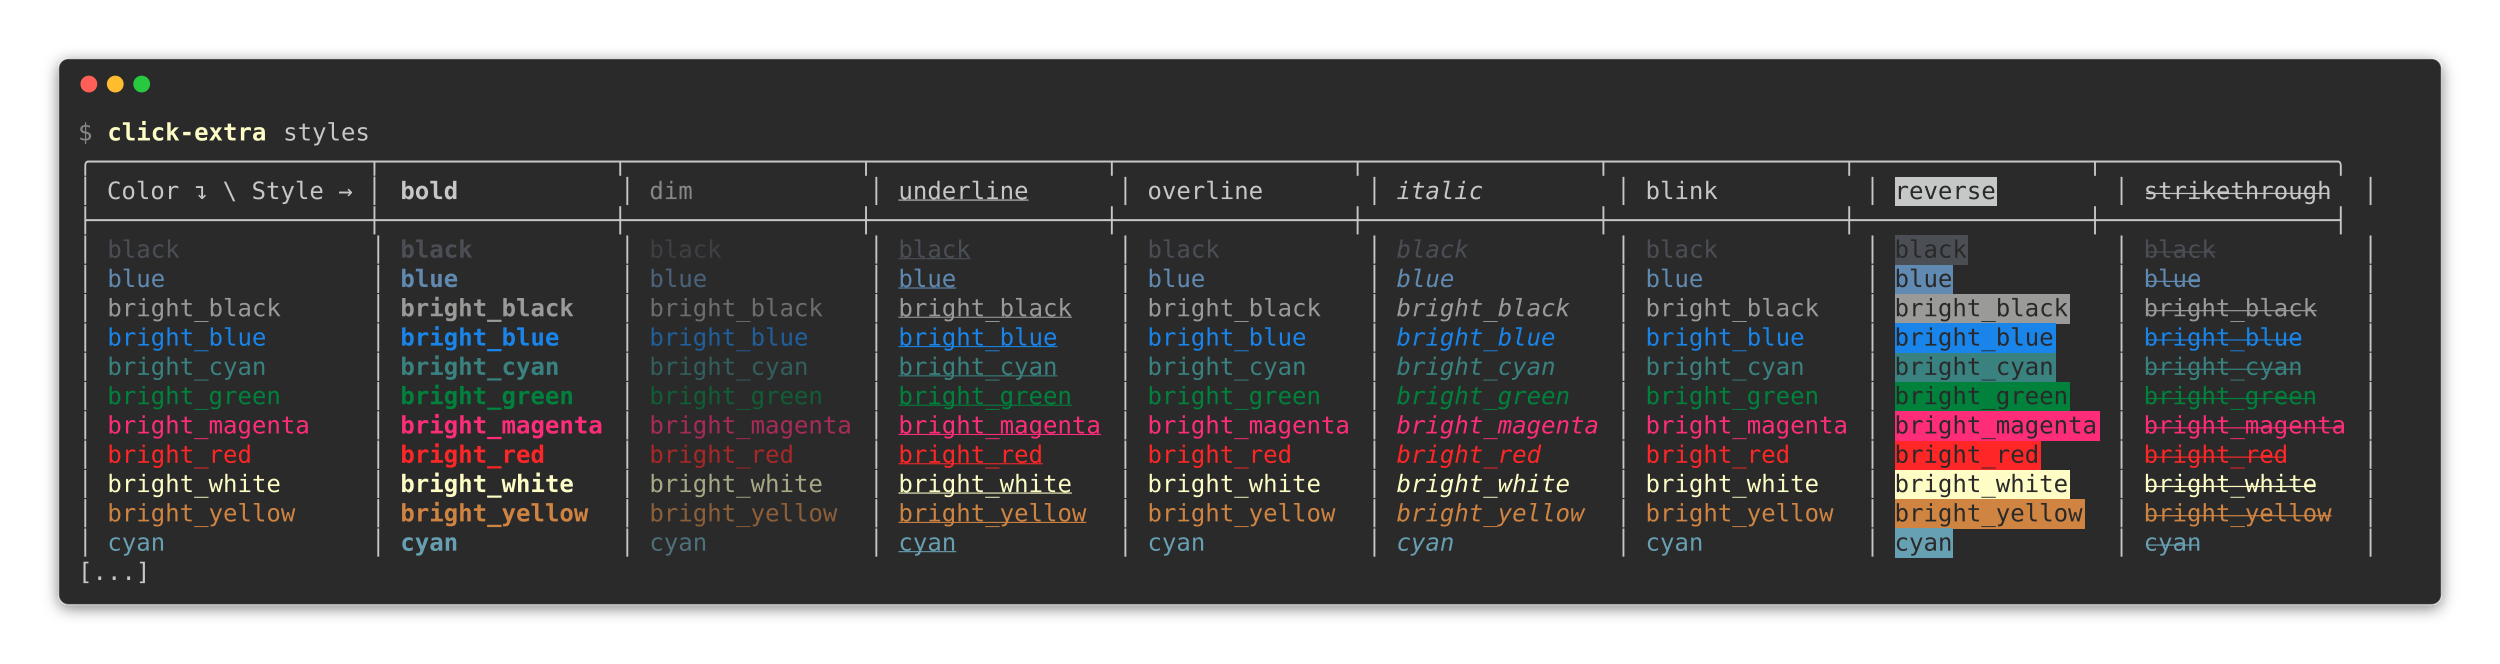
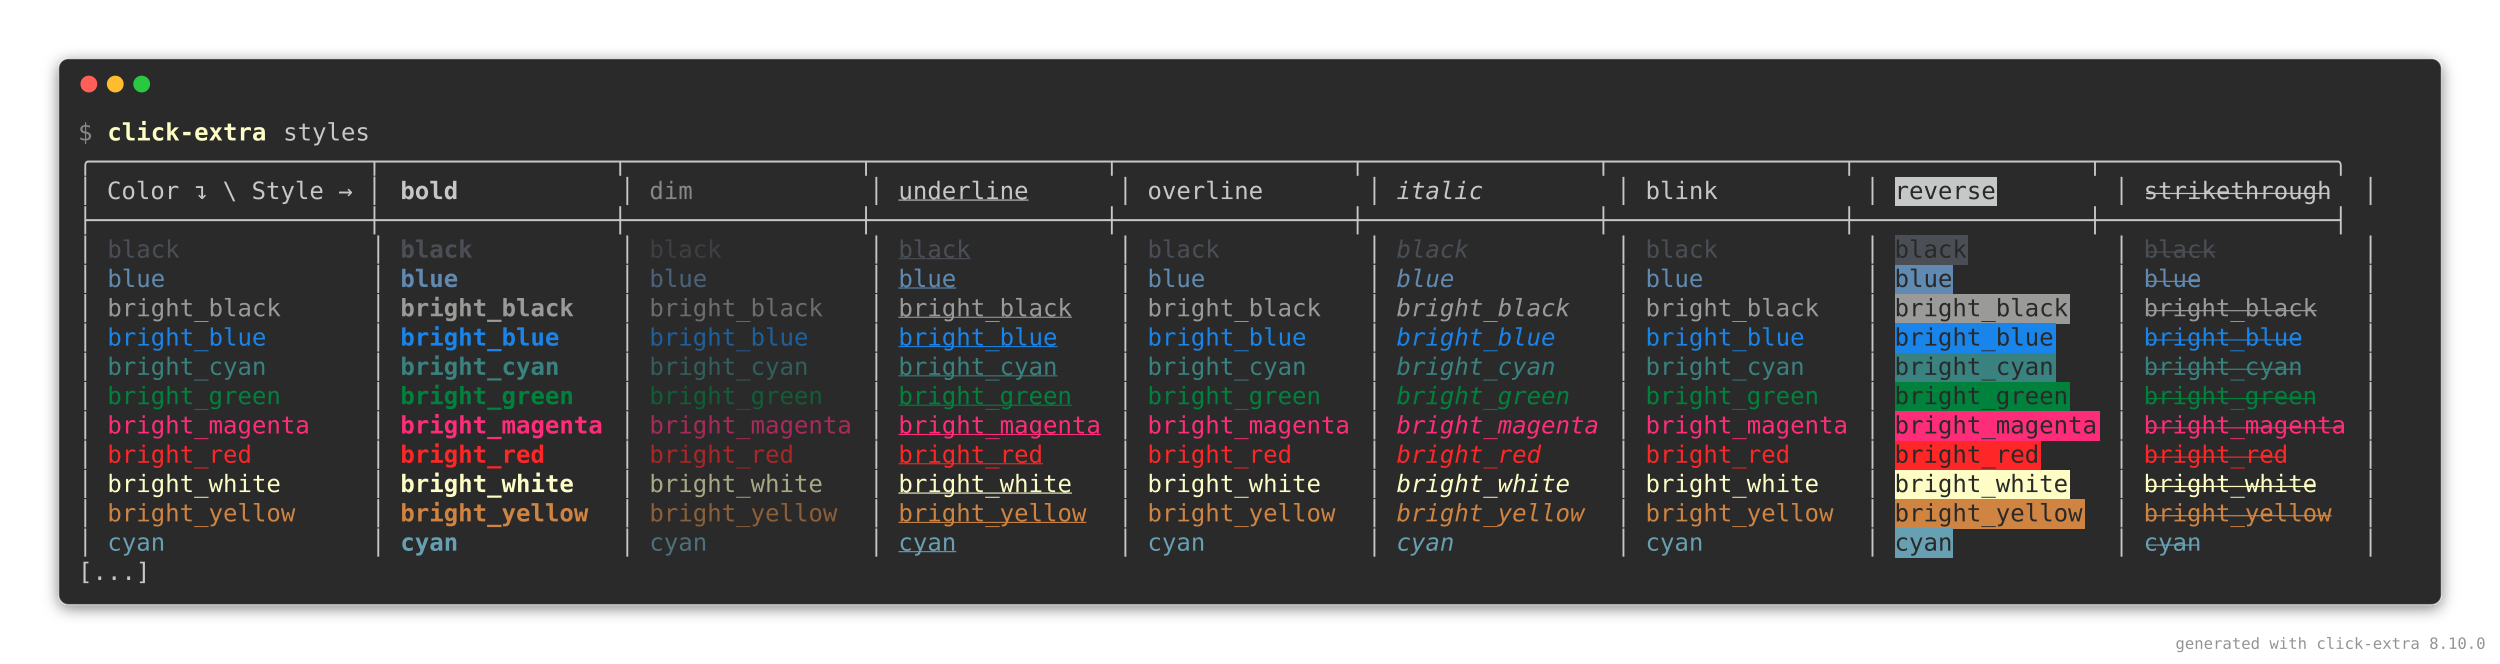
<svg xmlns="http://www.w3.org/2000/svg" class="rich-terminal" viewBox="0 0 2082 552.4">
  <style>

    @font-face {
        font-family: "Fira Code";
        src: local("FiraCode-Regular"),
                url("https://cdnjs.cloudflare.com/ajax/libs/firacode/6.2.0/woff2/FiraCode-Regular.woff2") format("woff2"),
                url("https://cdnjs.cloudflare.com/ajax/libs/firacode/6.2.0/woff/FiraCode-Regular.woff") format("woff");
        font-style: normal;
        font-weight: 400;
    }
    @font-face {
        font-family: "Fira Code";
        src: local("FiraCode-Bold"),
                url("https://cdnjs.cloudflare.com/ajax/libs/firacode/6.2.0/woff2/FiraCode-Bold.woff2") format("woff2"),
                url("https://cdnjs.cloudflare.com/ajax/libs/firacode/6.2.0/woff/FiraCode-Bold.woff") format("woff");
        font-style: bold;
        font-weight: 700;
    }

    .text-styles-screen-matrix {
        font-family: Fira Code, monospace;
        font-size: 20px;
        line-height: 24.4px;
        font-variant-east-asian: full-width;
    }

    .text-styles-screen-title {
        font-size: 18px;
        font-weight: bold;
        font-family: arial;
    }

    .text-styles-screen-r1 { fill: #868887 }
.text-styles-screen-r2 { fill: #c5c8c6 }
.text-styles-screen-r3 { fill: #fdfdc5;font-weight: bold }
.text-styles-screen-r4 { fill: #c5c8c6;font-weight: bold }
.text-styles-screen-r5 { fill: #c5c8c6;text-decoration: underline; }
.text-styles-screen-r6 { fill: #c5c8c6;font-style: italic; }
.text-styles-screen-r7 { fill: #292929 }
.text-styles-screen-r8 { fill: #c5c8c6;text-decoration: line-through; }
.text-styles-screen-r9 { fill: #4b4e55 }
.text-styles-screen-r10 { fill: #4b4e55;font-weight: bold }
.text-styles-screen-r11 { fill: #3d3f43 }
.text-styles-screen-r12 { fill: #4b4e55;text-decoration: underline; }
.text-styles-screen-r13 { fill: #4b4e55;font-style: italic; }
.text-styles-screen-r14 { fill: #4b4e55;text-decoration: line-through; }
.text-styles-screen-r15 { fill: #608ab1 }
.text-styles-screen-r16 { fill: #608ab1;font-weight: bold }
.text-styles-screen-r17 { fill: #4a637a }
.text-styles-screen-r18 { fill: #608ab1;text-decoration: underline; }
.text-styles-screen-r19 { fill: #608ab1;font-style: italic; }
.text-styles-screen-r20 { fill: #608ab1;text-decoration: line-through; }
.text-styles-screen-r21 { fill: #9a9b99 }
.text-styles-screen-r22 { fill: #9a9b99;font-weight: bold }
.text-styles-screen-r23 { fill: #6c6d6c }
.text-styles-screen-r24 { fill: #9a9b99;text-decoration: underline; }
.text-styles-screen-r25 { fill: #9a9b99;font-style: italic; }
.text-styles-screen-r26 { fill: #9a9b99;text-decoration: line-through; }
.text-styles-screen-r27 { fill: #1984e9 }
.text-styles-screen-r28 { fill: #1984e9;font-weight: bold }
.text-styles-screen-r29 { fill: #1f5f9c }
.text-styles-screen-r30 { fill: #1984e9;text-decoration: underline; }
.text-styles-screen-r31 { fill: #1984e9;font-style: italic; }
.text-styles-screen-r32 { fill: #1984e9;text-decoration: line-through; }
.text-styles-screen-r33 { fill: #398280 }
.text-styles-screen-r34 { fill: #398280;font-weight: bold }
.text-styles-screen-r35 { fill: #325e5d }
.text-styles-screen-r36 { fill: #398280;text-decoration: underline; }
.text-styles-screen-r37 { fill: #398280;font-style: italic; }
.text-styles-screen-r38 { fill: #398280;text-decoration: line-through; }
.text-styles-screen-r39 { fill: #00823d }
.text-styles-screen-r40 { fill: #00823d;font-weight: bold }
.text-styles-screen-r41 { fill: #105e35 }
.text-styles-screen-r42 { fill: #00823d;text-decoration: underline; }
.text-styles-screen-r43 { fill: #00823d;font-style: italic; }
.text-styles-screen-r44 { fill: #00823d;text-decoration: line-through; }
.text-styles-screen-r45 { fill: #ff2c7a }
.text-styles-screen-r46 { fill: #ff2c7a;font-weight: bold }
.text-styles-screen-r47 { fill: #a92a59 }
.text-styles-screen-r48 { fill: #ff2c7a;text-decoration: underline; }
.text-styles-screen-r49 { fill: #ff2c7a;font-style: italic; }
.text-styles-screen-r50 { fill: #ff2c7a;text-decoration: line-through; }
.text-styles-screen-r51 { fill: #ff2627 }
.text-styles-screen-r52 { fill: #ff2627;font-weight: bold }
.text-styles-screen-r53 { fill: #a92727 }
.text-styles-screen-r54 { fill: #ff2627;text-decoration: underline; }
.text-styles-screen-r55 { fill: #ff2627;font-style: italic; }
.text-styles-screen-r56 { fill: #ff2627;text-decoration: line-through; }
.text-styles-screen-r57 { fill: #fdfdc5 }
.text-styles-screen-r58 { fill: #a8a886 }
.text-styles-screen-r59 { fill: #fdfdc5;text-decoration: underline; }
.text-styles-screen-r60 { fill: #fdfdc5;font-style: italic; }
.text-styles-screen-r61 { fill: #fdfdc5;text-decoration: line-through; }
.text-styles-screen-r62 { fill: #d08442 }
.text-styles-screen-r63 { fill: #d08442;font-weight: bold }
.text-styles-screen-r64 { fill: #8d5f38 }
.text-styles-screen-r65 { fill: #d08442;text-decoration: underline; }
.text-styles-screen-r66 { fill: #d08442;font-style: italic; }
.text-styles-screen-r67 { fill: #d08442;text-decoration: line-through; }
.text-styles-screen-r68 { fill: #68a0b3 }
.text-styles-screen-r69 { fill: #68a0b3;font-weight: bold }
.text-styles-screen-r70 { fill: #4e707b }
.text-styles-screen-r71 { fill: #68a0b3;text-decoration: underline; }
.text-styles-screen-r72 { fill: #68a0b3;font-style: italic; }
.text-styles-screen-r73 { fill: #68a0b3;text-decoration: line-through; }
    </style>
  <defs>
    <clipPath id="text-styles-screen-clip-terminal">
      <rect x="0" y="0" width="1951.0" height="389.4" />
    </clipPath>
    <clipPath id="text-styles-screen-line-0">
      <rect x="0" y="1.5" width="1952" height="24.65" />
    </clipPath>
    <clipPath id="text-styles-screen-line-1">
      <rect x="0" y="25.9" width="1952" height="24.65" />
    </clipPath>
    <clipPath id="text-styles-screen-line-2">
      <rect x="0" y="50.3" width="1952" height="24.65" />
    </clipPath>
    <clipPath id="text-styles-screen-line-3">
      <rect x="0" y="74.7" width="1952" height="24.65" />
    </clipPath>
    <clipPath id="text-styles-screen-line-4">
      <rect x="0" y="99.1" width="1952" height="24.65" />
    </clipPath>
    <clipPath id="text-styles-screen-line-5">
      <rect x="0" y="123.5" width="1952" height="24.65" />
    </clipPath>
    <clipPath id="text-styles-screen-line-6">
      <rect x="0" y="147.9" width="1952" height="24.65" />
    </clipPath>
    <clipPath id="text-styles-screen-line-7">
      <rect x="0" y="172.3" width="1952" height="24.65" />
    </clipPath>
    <clipPath id="text-styles-screen-line-8">
      <rect x="0" y="196.7" width="1952" height="24.65" />
    </clipPath>
    <clipPath id="text-styles-screen-line-9">
      <rect x="0" y="221.1" width="1952" height="24.65" />
    </clipPath>
    <clipPath id="text-styles-screen-line-10">
      <rect x="0" y="245.5" width="1952" height="24.65" />
    </clipPath>
    <clipPath id="text-styles-screen-line-11">
      <rect x="0" y="269.9" width="1952" height="24.65" />
    </clipPath>
    <clipPath id="text-styles-screen-line-12">
      <rect x="0" y="294.3" width="1952" height="24.65" />
    </clipPath>
    <clipPath id="text-styles-screen-line-13">
      <rect x="0" y="318.7" width="1952" height="24.65" />
    </clipPath>
    <clipPath id="text-styles-screen-line-14">
      <rect x="0" y="343.1" width="1952" height="24.65" />
    </clipPath>
    <filter id="text-styles-screen-shadow" x="-50%" y="-50%" width="200%" height="200%">
      <feDropShadow dx="0" dy="3" stdDeviation="6" flood-color="rgba(0,0,0,0.5)" />
    </filter>
  </defs>
  <g transform="translate(48, 48)">
    <rect fill="#292929" stroke="rgba(255,255,255,0.35)" stroke-width="1" x="1" y="1" width="1984" height="454.4" rx="8" filter="url(#text-styles-screen-shadow)" />
    <g transform="translate(26,22)">
      <circle cx="0" cy="0" r="7" fill="#ff5f57" />
      <circle cx="22" cy="0" r="7" fill="#febc2e" />
      <circle cx="44" cy="0" r="7" fill="#28c840" />
    </g>
    <g transform="translate(17, 49)" clip-path="url(#text-styles-screen-clip-terminal)">
      <rect fill="#c5c8c6" x="1512.8" y="50.3" width="85.4" height="24.65" shape-rendering="crispEdges" />
      <rect fill="#4b4e55" x="1512.8" y="99.1" width="61" height="24.65" shape-rendering="crispEdges" />
      <rect fill="#608ab1" x="1512.8" y="123.5" width="48.8" height="24.65" shape-rendering="crispEdges" />
      <rect fill="#9a9b99" x="1512.8" y="147.9" width="146.4" height="24.65" shape-rendering="crispEdges" />
      <rect fill="#1984e9" x="1512.8" y="172.3" width="134.2" height="24.65" shape-rendering="crispEdges" />
      <rect fill="#398280" x="1512.8" y="196.7" width="134.2" height="24.65" shape-rendering="crispEdges" />
      <rect fill="#00823d" x="1512.8" y="221.1" width="146.4" height="24.65" shape-rendering="crispEdges" />
      <rect fill="#ff2c7a" x="1512.8" y="245.5" width="170.8" height="24.65" shape-rendering="crispEdges" />
      <rect fill="#ff2627" x="1512.8" y="269.9" width="122" height="24.65" shape-rendering="crispEdges" />
      <rect fill="#fdfdc5" x="1512.8" y="294.3" width="146.4" height="24.65" shape-rendering="crispEdges" />
      <rect fill="#d08442" x="1512.8" y="318.7" width="158.6" height="24.65" shape-rendering="crispEdges" />
      <rect fill="#68a0b3" x="1512.8" y="343.1" width="48.8" height="24.65" shape-rendering="crispEdges" />
      <g class="text-styles-screen-matrix">
        <text class="text-styles-screen-r1" x="0" y="20" textLength="12.2" clip-path="url(#text-styles-screen-line-0)">$</text>
        <text class="text-styles-screen-r3" x="24.4" y="20" textLength="134.2" clip-path="url(#text-styles-screen-line-0)">click-extra</text>
        <text class="text-styles-screen-r2" x="170.8" y="20" textLength="73.2" clip-path="url(#text-styles-screen-line-0)">styles</text>
        <text class="text-styles-screen-r2" x="1952" y="20" textLength="12.2" clip-path="url(#text-styles-screen-line-0)">
</text>
        <text class="text-styles-screen-r2" x="0" y="44.4" textLength="1915.4" clip-path="url(#text-styles-screen-line-1)">╭───────────────────┬────────────────┬────────────────┬────────────────┬────────────────┬────────────────┬────────────────┬────────────────┬────────────────╮</text>
        <text class="text-styles-screen-r2" x="1952" y="44.4" textLength="12.2" clip-path="url(#text-styles-screen-line-1)">
</text>
        <text class="text-styles-screen-r2" x="0" y="68.8" textLength="256.2" clip-path="url(#text-styles-screen-line-2)">│ Color ↴ \ Style → │</text>
        <text class="text-styles-screen-r4" x="268.4" y="68.8" textLength="48.8" clip-path="url(#text-styles-screen-line-2)">bold</text>
        <text class="text-styles-screen-r2" x="451.4" y="68.8" textLength="12.2" clip-path="url(#text-styles-screen-line-2)">│</text>
        <text class="text-styles-screen-r1" x="475.8" y="68.8" textLength="36.6" clip-path="url(#text-styles-screen-line-2)">dim</text>
        <text class="text-styles-screen-r2" x="658.8" y="68.8" textLength="12.2" clip-path="url(#text-styles-screen-line-2)">│</text>
        <text class="text-styles-screen-r5" x="683.2" y="68.8" textLength="109.8" clip-path="url(#text-styles-screen-line-2)">underline</text>
        <text class="text-styles-screen-r2" x="866.2" y="68.8" textLength="12.2" clip-path="url(#text-styles-screen-line-2)">│</text>
        <text class="text-styles-screen-r2" x="890.6" y="68.8" textLength="97.6" clip-path="url(#text-styles-screen-line-2)">overline</text>
        <text class="text-styles-screen-r2" x="1073.6" y="68.8" textLength="12.2" clip-path="url(#text-styles-screen-line-2)">│</text>
        <text class="text-styles-screen-r6" x="1098" y="68.8" textLength="73.2" clip-path="url(#text-styles-screen-line-2)">italic</text>
        <text class="text-styles-screen-r2" x="1281" y="68.8" textLength="12.2" clip-path="url(#text-styles-screen-line-2)">│</text>
        <text class="text-styles-screen-r2" x="1305.4" y="68.8" textLength="61" clip-path="url(#text-styles-screen-line-2)">blink</text>
        <text class="text-styles-screen-r2" x="1488.4" y="68.8" textLength="12.2" clip-path="url(#text-styles-screen-line-2)">│</text>
        <text class="text-styles-screen-r7" x="1512.8" y="68.8" textLength="85.4" clip-path="url(#text-styles-screen-line-2)">reverse</text>
        <text class="text-styles-screen-r2" x="1695.8" y="68.8" textLength="12.2" clip-path="url(#text-styles-screen-line-2)">│</text>
        <text class="text-styles-screen-r8" x="1720.2" y="68.8" textLength="158.6" clip-path="url(#text-styles-screen-line-2)">strikethrough</text>
        <text class="text-styles-screen-r2" x="1903.2" y="68.8" textLength="12.2" clip-path="url(#text-styles-screen-line-2)">│</text>
        <text class="text-styles-screen-r2" x="1952" y="68.8" textLength="12.2" clip-path="url(#text-styles-screen-line-2)">
</text>
        <text class="text-styles-screen-r2" x="0" y="93.2" textLength="1915.4" clip-path="url(#text-styles-screen-line-3)">├───────────────────┼────────────────┼────────────────┼────────────────┼────────────────┼────────────────┼────────────────┼────────────────┼────────────────┤</text>
        <text class="text-styles-screen-r2" x="1952" y="93.2" textLength="12.2" clip-path="url(#text-styles-screen-line-3)">
</text>
        <text class="text-styles-screen-r2" x="0" y="117.6" textLength="12.2" clip-path="url(#text-styles-screen-line-4)">│</text>
        <text class="text-styles-screen-r9" x="24.4" y="117.6" textLength="61" clip-path="url(#text-styles-screen-line-4)">black</text>
        <text class="text-styles-screen-r2" x="244" y="117.6" textLength="12.2" clip-path="url(#text-styles-screen-line-4)">│</text>
        <text class="text-styles-screen-r10" x="268.4" y="117.6" textLength="61" clip-path="url(#text-styles-screen-line-4)">black</text>
        <text class="text-styles-screen-r2" x="451.4" y="117.6" textLength="12.2" clip-path="url(#text-styles-screen-line-4)">│</text>
        <text class="text-styles-screen-r11" x="475.8" y="117.6" textLength="61" clip-path="url(#text-styles-screen-line-4)">black</text>
        <text class="text-styles-screen-r2" x="658.8" y="117.6" textLength="12.2" clip-path="url(#text-styles-screen-line-4)">│</text>
        <text class="text-styles-screen-r12" x="683.2" y="117.6" textLength="61" clip-path="url(#text-styles-screen-line-4)">black</text>
        <text class="text-styles-screen-r2" x="866.2" y="117.6" textLength="12.2" clip-path="url(#text-styles-screen-line-4)">│</text>
        <text class="text-styles-screen-r9" x="890.6" y="117.6" textLength="61" clip-path="url(#text-styles-screen-line-4)">black</text>
        <text class="text-styles-screen-r2" x="1073.6" y="117.6" textLength="12.2" clip-path="url(#text-styles-screen-line-4)">│</text>
        <text class="text-styles-screen-r13" x="1098" y="117.6" textLength="61" clip-path="url(#text-styles-screen-line-4)">black</text>
        <text class="text-styles-screen-r2" x="1281" y="117.6" textLength="12.2" clip-path="url(#text-styles-screen-line-4)">│</text>
        <text class="text-styles-screen-r9" x="1305.4" y="117.6" textLength="61" clip-path="url(#text-styles-screen-line-4)">black</text>
        <text class="text-styles-screen-r2" x="1488.4" y="117.6" textLength="12.2" clip-path="url(#text-styles-screen-line-4)">│</text>
        <text class="text-styles-screen-r7" x="1512.8" y="117.6" textLength="61" clip-path="url(#text-styles-screen-line-4)">black</text>
        <text class="text-styles-screen-r2" x="1695.8" y="117.6" textLength="12.2" clip-path="url(#text-styles-screen-line-4)">│</text>
        <text class="text-styles-screen-r14" x="1720.2" y="117.6" textLength="61" clip-path="url(#text-styles-screen-line-4)">black</text>
        <text class="text-styles-screen-r2" x="1903.2" y="117.6" textLength="12.2" clip-path="url(#text-styles-screen-line-4)">│</text>
        <text class="text-styles-screen-r2" x="1952" y="117.6" textLength="12.2" clip-path="url(#text-styles-screen-line-4)">
</text>
        <text class="text-styles-screen-r2" x="0" y="142" textLength="12.2" clip-path="url(#text-styles-screen-line-5)">│</text>
        <text class="text-styles-screen-r15" x="24.4" y="142" textLength="48.8" clip-path="url(#text-styles-screen-line-5)">blue</text>
        <text class="text-styles-screen-r2" x="244" y="142" textLength="12.2" clip-path="url(#text-styles-screen-line-5)">│</text>
        <text class="text-styles-screen-r16" x="268.4" y="142" textLength="48.8" clip-path="url(#text-styles-screen-line-5)">blue</text>
        <text class="text-styles-screen-r2" x="451.4" y="142" textLength="12.2" clip-path="url(#text-styles-screen-line-5)">│</text>
        <text class="text-styles-screen-r17" x="475.8" y="142" textLength="48.8" clip-path="url(#text-styles-screen-line-5)">blue</text>
        <text class="text-styles-screen-r2" x="658.8" y="142" textLength="12.2" clip-path="url(#text-styles-screen-line-5)">│</text>
        <text class="text-styles-screen-r18" x="683.2" y="142" textLength="48.8" clip-path="url(#text-styles-screen-line-5)">blue</text>
        <text class="text-styles-screen-r2" x="866.2" y="142" textLength="12.2" clip-path="url(#text-styles-screen-line-5)">│</text>
        <text class="text-styles-screen-r15" x="890.6" y="142" textLength="48.8" clip-path="url(#text-styles-screen-line-5)">blue</text>
        <text class="text-styles-screen-r2" x="1073.6" y="142" textLength="12.2" clip-path="url(#text-styles-screen-line-5)">│</text>
        <text class="text-styles-screen-r19" x="1098" y="142" textLength="48.8" clip-path="url(#text-styles-screen-line-5)">blue</text>
        <text class="text-styles-screen-r2" x="1281" y="142" textLength="12.2" clip-path="url(#text-styles-screen-line-5)">│</text>
        <text class="text-styles-screen-r15" x="1305.4" y="142" textLength="48.8" clip-path="url(#text-styles-screen-line-5)">blue</text>
        <text class="text-styles-screen-r2" x="1488.4" y="142" textLength="12.2" clip-path="url(#text-styles-screen-line-5)">│</text>
        <text class="text-styles-screen-r7" x="1512.8" y="142" textLength="48.8" clip-path="url(#text-styles-screen-line-5)">blue</text>
        <text class="text-styles-screen-r2" x="1695.8" y="142" textLength="12.2" clip-path="url(#text-styles-screen-line-5)">│</text>
        <text class="text-styles-screen-r20" x="1720.2" y="142" textLength="48.8" clip-path="url(#text-styles-screen-line-5)">blue</text>
        <text class="text-styles-screen-r2" x="1903.2" y="142" textLength="12.2" clip-path="url(#text-styles-screen-line-5)">│</text>
        <text class="text-styles-screen-r2" x="1952" y="142" textLength="12.2" clip-path="url(#text-styles-screen-line-5)">
</text>
        <text class="text-styles-screen-r2" x="0" y="166.4" textLength="12.2" clip-path="url(#text-styles-screen-line-6)">│</text>
        <text class="text-styles-screen-r21" x="24.4" y="166.4" textLength="146.4" clip-path="url(#text-styles-screen-line-6)">bright_black</text>
        <text class="text-styles-screen-r2" x="244" y="166.4" textLength="12.2" clip-path="url(#text-styles-screen-line-6)">│</text>
        <text class="text-styles-screen-r22" x="268.4" y="166.4" textLength="146.4" clip-path="url(#text-styles-screen-line-6)">bright_black</text>
        <text class="text-styles-screen-r2" x="451.4" y="166.4" textLength="12.2" clip-path="url(#text-styles-screen-line-6)">│</text>
        <text class="text-styles-screen-r23" x="475.8" y="166.4" textLength="146.4" clip-path="url(#text-styles-screen-line-6)">bright_black</text>
        <text class="text-styles-screen-r2" x="658.8" y="166.4" textLength="12.2" clip-path="url(#text-styles-screen-line-6)">│</text>
        <text class="text-styles-screen-r24" x="683.2" y="166.4" textLength="146.4" clip-path="url(#text-styles-screen-line-6)">bright_black</text>
        <text class="text-styles-screen-r2" x="866.2" y="166.4" textLength="12.2" clip-path="url(#text-styles-screen-line-6)">│</text>
        <text class="text-styles-screen-r21" x="890.6" y="166.4" textLength="146.4" clip-path="url(#text-styles-screen-line-6)">bright_black</text>
        <text class="text-styles-screen-r2" x="1073.6" y="166.4" textLength="12.2" clip-path="url(#text-styles-screen-line-6)">│</text>
        <text class="text-styles-screen-r25" x="1098" y="166.4" textLength="146.4" clip-path="url(#text-styles-screen-line-6)">bright_black</text>
        <text class="text-styles-screen-r2" x="1281" y="166.4" textLength="12.2" clip-path="url(#text-styles-screen-line-6)">│</text>
        <text class="text-styles-screen-r21" x="1305.4" y="166.4" textLength="146.4" clip-path="url(#text-styles-screen-line-6)">bright_black</text>
        <text class="text-styles-screen-r2" x="1488.4" y="166.4" textLength="12.2" clip-path="url(#text-styles-screen-line-6)">│</text>
        <text class="text-styles-screen-r7" x="1512.8" y="166.4" textLength="146.4" clip-path="url(#text-styles-screen-line-6)">bright_black</text>
        <text class="text-styles-screen-r2" x="1695.8" y="166.4" textLength="12.2" clip-path="url(#text-styles-screen-line-6)">│</text>
        <text class="text-styles-screen-r26" x="1720.2" y="166.4" textLength="146.4" clip-path="url(#text-styles-screen-line-6)">bright_black</text>
        <text class="text-styles-screen-r2" x="1903.2" y="166.4" textLength="12.2" clip-path="url(#text-styles-screen-line-6)">│</text>
        <text class="text-styles-screen-r2" x="1952" y="166.4" textLength="12.2" clip-path="url(#text-styles-screen-line-6)">
</text>
        <text class="text-styles-screen-r2" x="0" y="190.8" textLength="12.2" clip-path="url(#text-styles-screen-line-7)">│</text>
        <text class="text-styles-screen-r27" x="24.4" y="190.8" textLength="134.2" clip-path="url(#text-styles-screen-line-7)">bright_blue</text>
        <text class="text-styles-screen-r2" x="244" y="190.8" textLength="12.2" clip-path="url(#text-styles-screen-line-7)">│</text>
        <text class="text-styles-screen-r28" x="268.4" y="190.8" textLength="134.2" clip-path="url(#text-styles-screen-line-7)">bright_blue</text>
        <text class="text-styles-screen-r2" x="451.4" y="190.8" textLength="12.2" clip-path="url(#text-styles-screen-line-7)">│</text>
        <text class="text-styles-screen-r29" x="475.8" y="190.8" textLength="134.2" clip-path="url(#text-styles-screen-line-7)">bright_blue</text>
        <text class="text-styles-screen-r2" x="658.8" y="190.8" textLength="12.2" clip-path="url(#text-styles-screen-line-7)">│</text>
        <text class="text-styles-screen-r30" x="683.2" y="190.8" textLength="134.2" clip-path="url(#text-styles-screen-line-7)">bright_blue</text>
        <text class="text-styles-screen-r2" x="866.2" y="190.8" textLength="12.2" clip-path="url(#text-styles-screen-line-7)">│</text>
        <text class="text-styles-screen-r27" x="890.6" y="190.8" textLength="134.2" clip-path="url(#text-styles-screen-line-7)">bright_blue</text>
        <text class="text-styles-screen-r2" x="1073.6" y="190.8" textLength="12.2" clip-path="url(#text-styles-screen-line-7)">│</text>
        <text class="text-styles-screen-r31" x="1098" y="190.8" textLength="134.2" clip-path="url(#text-styles-screen-line-7)">bright_blue</text>
        <text class="text-styles-screen-r2" x="1281" y="190.8" textLength="12.2" clip-path="url(#text-styles-screen-line-7)">│</text>
        <text class="text-styles-screen-r27" x="1305.4" y="190.8" textLength="134.2" clip-path="url(#text-styles-screen-line-7)">bright_blue</text>
        <text class="text-styles-screen-r2" x="1488.4" y="190.8" textLength="12.2" clip-path="url(#text-styles-screen-line-7)">│</text>
        <text class="text-styles-screen-r7" x="1512.8" y="190.8" textLength="134.2" clip-path="url(#text-styles-screen-line-7)">bright_blue</text>
        <text class="text-styles-screen-r2" x="1695.8" y="190.8" textLength="12.2" clip-path="url(#text-styles-screen-line-7)">│</text>
        <text class="text-styles-screen-r32" x="1720.2" y="190.8" textLength="134.2" clip-path="url(#text-styles-screen-line-7)">bright_blue</text>
        <text class="text-styles-screen-r2" x="1903.2" y="190.8" textLength="12.2" clip-path="url(#text-styles-screen-line-7)">│</text>
        <text class="text-styles-screen-r2" x="1952" y="190.8" textLength="12.2" clip-path="url(#text-styles-screen-line-7)">
</text>
        <text class="text-styles-screen-r2" x="0" y="215.2" textLength="12.2" clip-path="url(#text-styles-screen-line-8)">│</text>
        <text class="text-styles-screen-r33" x="24.4" y="215.2" textLength="134.2" clip-path="url(#text-styles-screen-line-8)">bright_cyan</text>
        <text class="text-styles-screen-r2" x="244" y="215.2" textLength="12.2" clip-path="url(#text-styles-screen-line-8)">│</text>
        <text class="text-styles-screen-r34" x="268.4" y="215.2" textLength="134.2" clip-path="url(#text-styles-screen-line-8)">bright_cyan</text>
        <text class="text-styles-screen-r2" x="451.4" y="215.2" textLength="12.2" clip-path="url(#text-styles-screen-line-8)">│</text>
        <text class="text-styles-screen-r35" x="475.8" y="215.2" textLength="134.2" clip-path="url(#text-styles-screen-line-8)">bright_cyan</text>
        <text class="text-styles-screen-r2" x="658.8" y="215.2" textLength="12.2" clip-path="url(#text-styles-screen-line-8)">│</text>
        <text class="text-styles-screen-r36" x="683.2" y="215.2" textLength="134.2" clip-path="url(#text-styles-screen-line-8)">bright_cyan</text>
        <text class="text-styles-screen-r2" x="866.2" y="215.2" textLength="12.2" clip-path="url(#text-styles-screen-line-8)">│</text>
        <text class="text-styles-screen-r33" x="890.6" y="215.2" textLength="134.2" clip-path="url(#text-styles-screen-line-8)">bright_cyan</text>
        <text class="text-styles-screen-r2" x="1073.6" y="215.2" textLength="12.2" clip-path="url(#text-styles-screen-line-8)">│</text>
        <text class="text-styles-screen-r37" x="1098" y="215.2" textLength="134.2" clip-path="url(#text-styles-screen-line-8)">bright_cyan</text>
        <text class="text-styles-screen-r2" x="1281" y="215.2" textLength="12.2" clip-path="url(#text-styles-screen-line-8)">│</text>
        <text class="text-styles-screen-r33" x="1305.4" y="215.2" textLength="134.2" clip-path="url(#text-styles-screen-line-8)">bright_cyan</text>
        <text class="text-styles-screen-r2" x="1488.4" y="215.2" textLength="12.2" clip-path="url(#text-styles-screen-line-8)">│</text>
        <text class="text-styles-screen-r7" x="1512.8" y="215.2" textLength="134.2" clip-path="url(#text-styles-screen-line-8)">bright_cyan</text>
        <text class="text-styles-screen-r2" x="1695.8" y="215.2" textLength="12.2" clip-path="url(#text-styles-screen-line-8)">│</text>
        <text class="text-styles-screen-r38" x="1720.2" y="215.2" textLength="134.2" clip-path="url(#text-styles-screen-line-8)">bright_cyan</text>
        <text class="text-styles-screen-r2" x="1903.2" y="215.2" textLength="12.2" clip-path="url(#text-styles-screen-line-8)">│</text>
        <text class="text-styles-screen-r2" x="1952" y="215.2" textLength="12.2" clip-path="url(#text-styles-screen-line-8)">
</text>
        <text class="text-styles-screen-r2" x="0" y="239.6" textLength="12.2" clip-path="url(#text-styles-screen-line-9)">│</text>
        <text class="text-styles-screen-r39" x="24.4" y="239.6" textLength="146.4" clip-path="url(#text-styles-screen-line-9)">bright_green</text>
        <text class="text-styles-screen-r2" x="244" y="239.6" textLength="12.2" clip-path="url(#text-styles-screen-line-9)">│</text>
        <text class="text-styles-screen-r40" x="268.4" y="239.6" textLength="146.4" clip-path="url(#text-styles-screen-line-9)">bright_green</text>
        <text class="text-styles-screen-r2" x="451.4" y="239.6" textLength="12.2" clip-path="url(#text-styles-screen-line-9)">│</text>
        <text class="text-styles-screen-r41" x="475.8" y="239.6" textLength="146.4" clip-path="url(#text-styles-screen-line-9)">bright_green</text>
        <text class="text-styles-screen-r2" x="658.8" y="239.6" textLength="12.2" clip-path="url(#text-styles-screen-line-9)">│</text>
        <text class="text-styles-screen-r42" x="683.2" y="239.6" textLength="146.4" clip-path="url(#text-styles-screen-line-9)">bright_green</text>
        <text class="text-styles-screen-r2" x="866.2" y="239.6" textLength="12.2" clip-path="url(#text-styles-screen-line-9)">│</text>
        <text class="text-styles-screen-r39" x="890.6" y="239.6" textLength="146.4" clip-path="url(#text-styles-screen-line-9)">bright_green</text>
        <text class="text-styles-screen-r2" x="1073.6" y="239.6" textLength="12.2" clip-path="url(#text-styles-screen-line-9)">│</text>
        <text class="text-styles-screen-r43" x="1098" y="239.6" textLength="146.4" clip-path="url(#text-styles-screen-line-9)">bright_green</text>
        <text class="text-styles-screen-r2" x="1281" y="239.6" textLength="12.2" clip-path="url(#text-styles-screen-line-9)">│</text>
        <text class="text-styles-screen-r39" x="1305.4" y="239.6" textLength="146.4" clip-path="url(#text-styles-screen-line-9)">bright_green</text>
        <text class="text-styles-screen-r2" x="1488.4" y="239.6" textLength="12.2" clip-path="url(#text-styles-screen-line-9)">│</text>
        <text class="text-styles-screen-r7" x="1512.8" y="239.6" textLength="146.4" clip-path="url(#text-styles-screen-line-9)">bright_green</text>
        <text class="text-styles-screen-r2" x="1695.8" y="239.6" textLength="12.2" clip-path="url(#text-styles-screen-line-9)">│</text>
        <text class="text-styles-screen-r44" x="1720.2" y="239.6" textLength="146.4" clip-path="url(#text-styles-screen-line-9)">bright_green</text>
        <text class="text-styles-screen-r2" x="1903.2" y="239.6" textLength="12.2" clip-path="url(#text-styles-screen-line-9)">│</text>
        <text class="text-styles-screen-r2" x="1952" y="239.6" textLength="12.2" clip-path="url(#text-styles-screen-line-9)">
</text>
        <text class="text-styles-screen-r2" x="0" y="264" textLength="12.2" clip-path="url(#text-styles-screen-line-10)">│</text>
        <text class="text-styles-screen-r45" x="24.4" y="264" textLength="170.8" clip-path="url(#text-styles-screen-line-10)">bright_magenta</text>
        <text class="text-styles-screen-r2" x="244" y="264" textLength="12.2" clip-path="url(#text-styles-screen-line-10)">│</text>
        <text class="text-styles-screen-r46" x="268.4" y="264" textLength="170.8" clip-path="url(#text-styles-screen-line-10)">bright_magenta</text>
        <text class="text-styles-screen-r2" x="451.4" y="264" textLength="12.2" clip-path="url(#text-styles-screen-line-10)">│</text>
        <text class="text-styles-screen-r47" x="475.8" y="264" textLength="170.8" clip-path="url(#text-styles-screen-line-10)">bright_magenta</text>
        <text class="text-styles-screen-r2" x="658.8" y="264" textLength="12.2" clip-path="url(#text-styles-screen-line-10)">│</text>
        <text class="text-styles-screen-r48" x="683.2" y="264" textLength="170.8" clip-path="url(#text-styles-screen-line-10)">bright_magenta</text>
        <text class="text-styles-screen-r2" x="866.2" y="264" textLength="12.2" clip-path="url(#text-styles-screen-line-10)">│</text>
        <text class="text-styles-screen-r45" x="890.6" y="264" textLength="170.8" clip-path="url(#text-styles-screen-line-10)">bright_magenta</text>
        <text class="text-styles-screen-r2" x="1073.6" y="264" textLength="12.2" clip-path="url(#text-styles-screen-line-10)">│</text>
        <text class="text-styles-screen-r49" x="1098" y="264" textLength="170.8" clip-path="url(#text-styles-screen-line-10)">bright_magenta</text>
        <text class="text-styles-screen-r2" x="1281" y="264" textLength="12.2" clip-path="url(#text-styles-screen-line-10)">│</text>
        <text class="text-styles-screen-r45" x="1305.4" y="264" textLength="170.8" clip-path="url(#text-styles-screen-line-10)">bright_magenta</text>
        <text class="text-styles-screen-r2" x="1488.4" y="264" textLength="12.2" clip-path="url(#text-styles-screen-line-10)">│</text>
        <text class="text-styles-screen-r7" x="1512.8" y="264" textLength="170.8" clip-path="url(#text-styles-screen-line-10)">bright_magenta</text>
        <text class="text-styles-screen-r2" x="1695.8" y="264" textLength="12.2" clip-path="url(#text-styles-screen-line-10)">│</text>
        <text class="text-styles-screen-r50" x="1720.2" y="264" textLength="170.8" clip-path="url(#text-styles-screen-line-10)">bright_magenta</text>
        <text class="text-styles-screen-r2" x="1903.2" y="264" textLength="12.2" clip-path="url(#text-styles-screen-line-10)">│</text>
        <text class="text-styles-screen-r2" x="1952" y="264" textLength="12.2" clip-path="url(#text-styles-screen-line-10)">
</text>
        <text class="text-styles-screen-r2" x="0" y="288.4" textLength="12.2" clip-path="url(#text-styles-screen-line-11)">│</text>
        <text class="text-styles-screen-r51" x="24.4" y="288.4" textLength="122" clip-path="url(#text-styles-screen-line-11)">bright_red</text>
        <text class="text-styles-screen-r2" x="244" y="288.4" textLength="12.2" clip-path="url(#text-styles-screen-line-11)">│</text>
        <text class="text-styles-screen-r52" x="268.4" y="288.4" textLength="122" clip-path="url(#text-styles-screen-line-11)">bright_red</text>
        <text class="text-styles-screen-r2" x="451.4" y="288.4" textLength="12.2" clip-path="url(#text-styles-screen-line-11)">│</text>
        <text class="text-styles-screen-r53" x="475.8" y="288.4" textLength="122" clip-path="url(#text-styles-screen-line-11)">bright_red</text>
        <text class="text-styles-screen-r2" x="658.8" y="288.4" textLength="12.2" clip-path="url(#text-styles-screen-line-11)">│</text>
        <text class="text-styles-screen-r54" x="683.2" y="288.4" textLength="122" clip-path="url(#text-styles-screen-line-11)">bright_red</text>
        <text class="text-styles-screen-r2" x="866.2" y="288.4" textLength="12.2" clip-path="url(#text-styles-screen-line-11)">│</text>
        <text class="text-styles-screen-r51" x="890.6" y="288.4" textLength="122" clip-path="url(#text-styles-screen-line-11)">bright_red</text>
        <text class="text-styles-screen-r2" x="1073.6" y="288.4" textLength="12.2" clip-path="url(#text-styles-screen-line-11)">│</text>
        <text class="text-styles-screen-r55" x="1098" y="288.4" textLength="122" clip-path="url(#text-styles-screen-line-11)">bright_red</text>
        <text class="text-styles-screen-r2" x="1281" y="288.4" textLength="12.2" clip-path="url(#text-styles-screen-line-11)">│</text>
        <text class="text-styles-screen-r51" x="1305.4" y="288.4" textLength="122" clip-path="url(#text-styles-screen-line-11)">bright_red</text>
        <text class="text-styles-screen-r2" x="1488.4" y="288.4" textLength="12.2" clip-path="url(#text-styles-screen-line-11)">│</text>
        <text class="text-styles-screen-r7" x="1512.8" y="288.4" textLength="122" clip-path="url(#text-styles-screen-line-11)">bright_red</text>
        <text class="text-styles-screen-r2" x="1695.8" y="288.4" textLength="12.2" clip-path="url(#text-styles-screen-line-11)">│</text>
        <text class="text-styles-screen-r56" x="1720.2" y="288.4" textLength="122" clip-path="url(#text-styles-screen-line-11)">bright_red</text>
        <text class="text-styles-screen-r2" x="1903.2" y="288.4" textLength="12.2" clip-path="url(#text-styles-screen-line-11)">│</text>
        <text class="text-styles-screen-r2" x="1952" y="288.4" textLength="12.2" clip-path="url(#text-styles-screen-line-11)">
</text>
        <text class="text-styles-screen-r2" x="0" y="312.8" textLength="12.2" clip-path="url(#text-styles-screen-line-12)">│</text>
        <text class="text-styles-screen-r57" x="24.4" y="312.8" textLength="146.4" clip-path="url(#text-styles-screen-line-12)">bright_white</text>
        <text class="text-styles-screen-r2" x="244" y="312.8" textLength="12.2" clip-path="url(#text-styles-screen-line-12)">│</text>
        <text class="text-styles-screen-r3" x="268.4" y="312.8" textLength="146.4" clip-path="url(#text-styles-screen-line-12)">bright_white</text>
        <text class="text-styles-screen-r2" x="451.4" y="312.8" textLength="12.2" clip-path="url(#text-styles-screen-line-12)">│</text>
        <text class="text-styles-screen-r58" x="475.8" y="312.8" textLength="146.4" clip-path="url(#text-styles-screen-line-12)">bright_white</text>
        <text class="text-styles-screen-r2" x="658.8" y="312.8" textLength="12.2" clip-path="url(#text-styles-screen-line-12)">│</text>
        <text class="text-styles-screen-r59" x="683.2" y="312.8" textLength="146.4" clip-path="url(#text-styles-screen-line-12)">bright_white</text>
        <text class="text-styles-screen-r2" x="866.2" y="312.8" textLength="12.2" clip-path="url(#text-styles-screen-line-12)">│</text>
        <text class="text-styles-screen-r57" x="890.6" y="312.8" textLength="146.4" clip-path="url(#text-styles-screen-line-12)">bright_white</text>
        <text class="text-styles-screen-r2" x="1073.6" y="312.8" textLength="12.2" clip-path="url(#text-styles-screen-line-12)">│</text>
        <text class="text-styles-screen-r60" x="1098" y="312.8" textLength="146.4" clip-path="url(#text-styles-screen-line-12)">bright_white</text>
        <text class="text-styles-screen-r2" x="1281" y="312.8" textLength="12.2" clip-path="url(#text-styles-screen-line-12)">│</text>
        <text class="text-styles-screen-r57" x="1305.4" y="312.8" textLength="146.4" clip-path="url(#text-styles-screen-line-12)">bright_white</text>
        <text class="text-styles-screen-r2" x="1488.4" y="312.8" textLength="12.2" clip-path="url(#text-styles-screen-line-12)">│</text>
        <text class="text-styles-screen-r7" x="1512.8" y="312.8" textLength="146.4" clip-path="url(#text-styles-screen-line-12)">bright_white</text>
        <text class="text-styles-screen-r2" x="1695.8" y="312.8" textLength="12.2" clip-path="url(#text-styles-screen-line-12)">│</text>
        <text class="text-styles-screen-r61" x="1720.2" y="312.8" textLength="146.4" clip-path="url(#text-styles-screen-line-12)">bright_white</text>
        <text class="text-styles-screen-r2" x="1903.2" y="312.8" textLength="12.2" clip-path="url(#text-styles-screen-line-12)">│</text>
        <text class="text-styles-screen-r2" x="1952" y="312.8" textLength="12.2" clip-path="url(#text-styles-screen-line-12)">
</text>
        <text class="text-styles-screen-r2" x="0" y="337.2" textLength="12.2" clip-path="url(#text-styles-screen-line-13)">│</text>
        <text class="text-styles-screen-r62" x="24.4" y="337.2" textLength="158.6" clip-path="url(#text-styles-screen-line-13)">bright_yellow</text>
        <text class="text-styles-screen-r2" x="244" y="337.2" textLength="12.2" clip-path="url(#text-styles-screen-line-13)">│</text>
        <text class="text-styles-screen-r63" x="268.4" y="337.2" textLength="158.6" clip-path="url(#text-styles-screen-line-13)">bright_yellow</text>
        <text class="text-styles-screen-r2" x="451.4" y="337.2" textLength="12.2" clip-path="url(#text-styles-screen-line-13)">│</text>
        <text class="text-styles-screen-r64" x="475.8" y="337.2" textLength="158.6" clip-path="url(#text-styles-screen-line-13)">bright_yellow</text>
        <text class="text-styles-screen-r2" x="658.8" y="337.2" textLength="12.2" clip-path="url(#text-styles-screen-line-13)">│</text>
        <text class="text-styles-screen-r65" x="683.2" y="337.2" textLength="158.6" clip-path="url(#text-styles-screen-line-13)">bright_yellow</text>
        <text class="text-styles-screen-r2" x="866.2" y="337.2" textLength="12.2" clip-path="url(#text-styles-screen-line-13)">│</text>
        <text class="text-styles-screen-r62" x="890.6" y="337.2" textLength="158.6" clip-path="url(#text-styles-screen-line-13)">bright_yellow</text>
        <text class="text-styles-screen-r2" x="1073.6" y="337.2" textLength="12.2" clip-path="url(#text-styles-screen-line-13)">│</text>
        <text class="text-styles-screen-r66" x="1098" y="337.2" textLength="158.6" clip-path="url(#text-styles-screen-line-13)">bright_yellow</text>
        <text class="text-styles-screen-r2" x="1281" y="337.2" textLength="12.2" clip-path="url(#text-styles-screen-line-13)">│</text>
        <text class="text-styles-screen-r62" x="1305.4" y="337.2" textLength="158.6" clip-path="url(#text-styles-screen-line-13)">bright_yellow</text>
        <text class="text-styles-screen-r2" x="1488.4" y="337.2" textLength="12.2" clip-path="url(#text-styles-screen-line-13)">│</text>
        <text class="text-styles-screen-r7" x="1512.8" y="337.2" textLength="158.6" clip-path="url(#text-styles-screen-line-13)">bright_yellow</text>
        <text class="text-styles-screen-r2" x="1695.8" y="337.2" textLength="12.2" clip-path="url(#text-styles-screen-line-13)">│</text>
        <text class="text-styles-screen-r67" x="1720.2" y="337.2" textLength="158.6" clip-path="url(#text-styles-screen-line-13)">bright_yellow</text>
        <text class="text-styles-screen-r2" x="1903.2" y="337.2" textLength="12.2" clip-path="url(#text-styles-screen-line-13)">│</text>
        <text class="text-styles-screen-r2" x="1952" y="337.2" textLength="12.2" clip-path="url(#text-styles-screen-line-13)">
</text>
        <text class="text-styles-screen-r2" x="0" y="361.6" textLength="12.2" clip-path="url(#text-styles-screen-line-14)">│</text>
        <text class="text-styles-screen-r68" x="24.4" y="361.6" textLength="48.8" clip-path="url(#text-styles-screen-line-14)">cyan</text>
        <text class="text-styles-screen-r2" x="244" y="361.6" textLength="12.2" clip-path="url(#text-styles-screen-line-14)">│</text>
        <text class="text-styles-screen-r69" x="268.4" y="361.6" textLength="48.8" clip-path="url(#text-styles-screen-line-14)">cyan</text>
        <text class="text-styles-screen-r2" x="451.4" y="361.6" textLength="12.2" clip-path="url(#text-styles-screen-line-14)">│</text>
        <text class="text-styles-screen-r70" x="475.8" y="361.6" textLength="48.8" clip-path="url(#text-styles-screen-line-14)">cyan</text>
        <text class="text-styles-screen-r2" x="658.8" y="361.6" textLength="12.2" clip-path="url(#text-styles-screen-line-14)">│</text>
        <text class="text-styles-screen-r71" x="683.2" y="361.6" textLength="48.8" clip-path="url(#text-styles-screen-line-14)">cyan</text>
        <text class="text-styles-screen-r2" x="866.2" y="361.6" textLength="12.2" clip-path="url(#text-styles-screen-line-14)">│</text>
        <text class="text-styles-screen-r68" x="890.6" y="361.6" textLength="48.8" clip-path="url(#text-styles-screen-line-14)">cyan</text>
        <text class="text-styles-screen-r2" x="1073.6" y="361.6" textLength="12.2" clip-path="url(#text-styles-screen-line-14)">│</text>
        <text class="text-styles-screen-r72" x="1098" y="361.6" textLength="48.8" clip-path="url(#text-styles-screen-line-14)">cyan</text>
        <text class="text-styles-screen-r2" x="1281" y="361.6" textLength="12.2" clip-path="url(#text-styles-screen-line-14)">│</text>
        <text class="text-styles-screen-r68" x="1305.4" y="361.6" textLength="48.8" clip-path="url(#text-styles-screen-line-14)">cyan</text>
        <text class="text-styles-screen-r2" x="1488.4" y="361.6" textLength="12.2" clip-path="url(#text-styles-screen-line-14)">│</text>
        <text class="text-styles-screen-r7" x="1512.8" y="361.6" textLength="48.8" clip-path="url(#text-styles-screen-line-14)">cyan</text>
        <text class="text-styles-screen-r2" x="1695.8" y="361.6" textLength="12.2" clip-path="url(#text-styles-screen-line-14)">│</text>
        <text class="text-styles-screen-r73" x="1720.2" y="361.6" textLength="48.8" clip-path="url(#text-styles-screen-line-14)">cyan</text>
        <text class="text-styles-screen-r2" x="1903.2" y="361.6" textLength="12.2" clip-path="url(#text-styles-screen-line-14)">│</text>
        <text class="text-styles-screen-r2" x="1952" y="361.6" textLength="12.2" clip-path="url(#text-styles-screen-line-14)">
</text>
        <text class="text-styles-screen-r2" x="0" y="386" textLength="61" clip-path="url(#text-styles-screen-line-15)">[...]</text>
        <text class="text-styles-screen-r2" x="1952" y="386" textLength="12.2" clip-path="url(#text-styles-screen-line-15)">
</text>
      </g>
    </g>
  </g>
+   <text class="watermark" x="2070" y="540.4" text-anchor="end" fill="rgba(128,128,128,0.85)" font-family="'Fira Code', 'Cascadia Code', Menlo, Consolas, monospace" font-size="13">generated with click-extra 8.10.0</text>
</svg>
